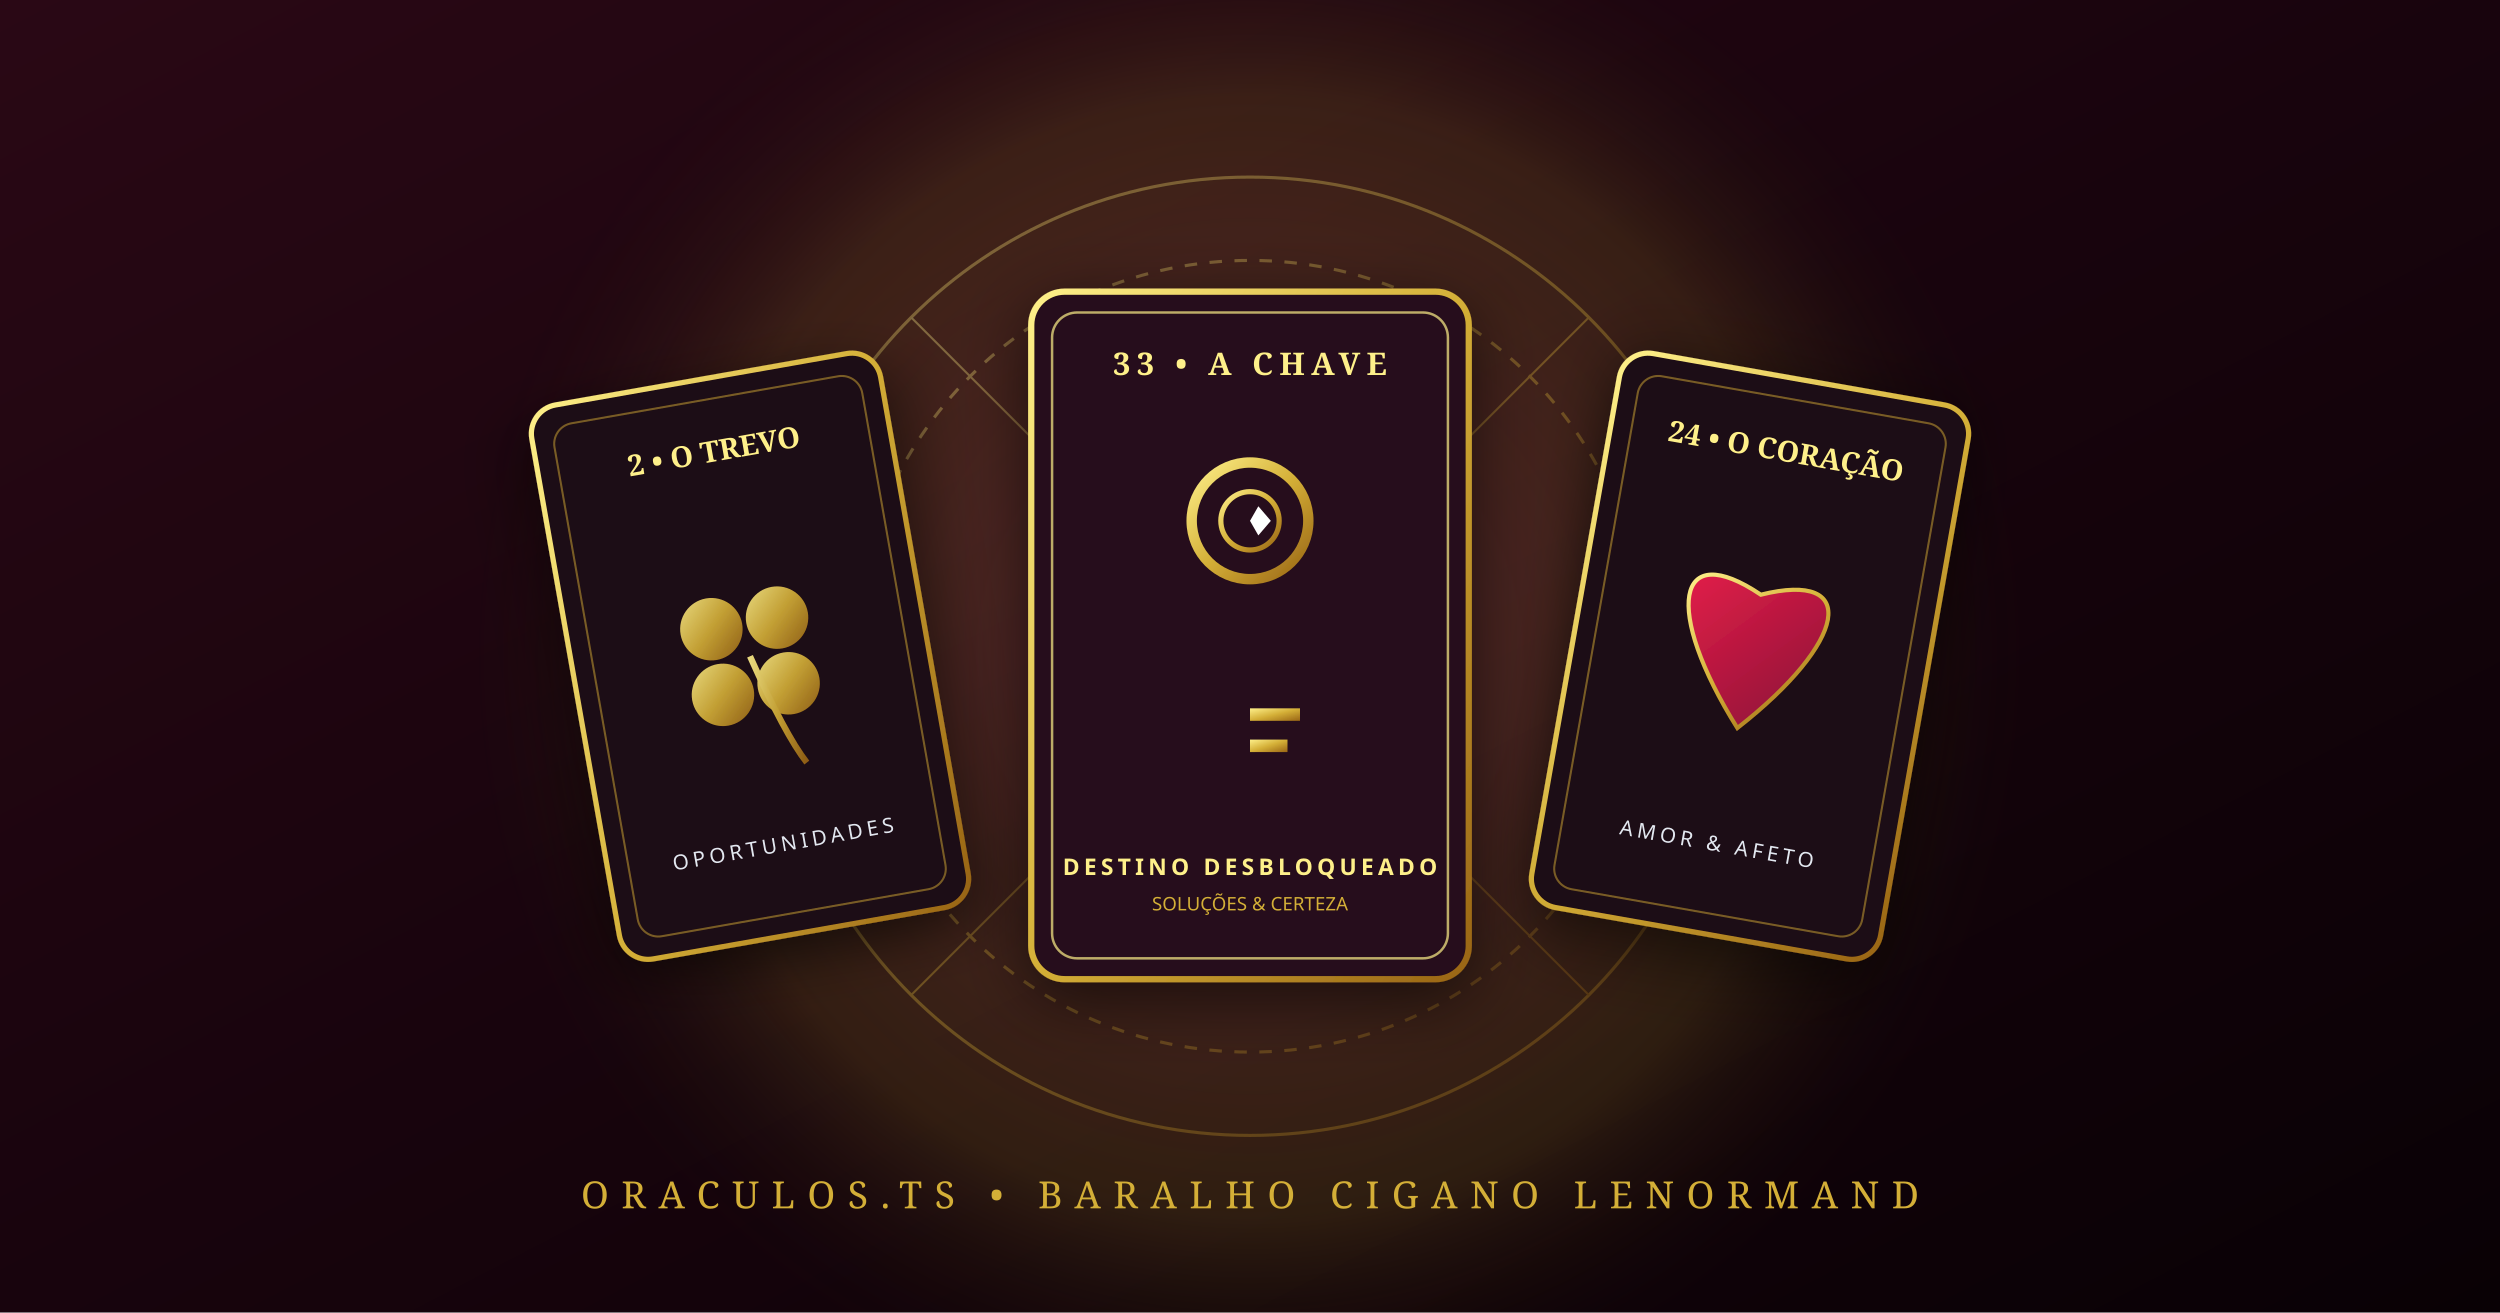
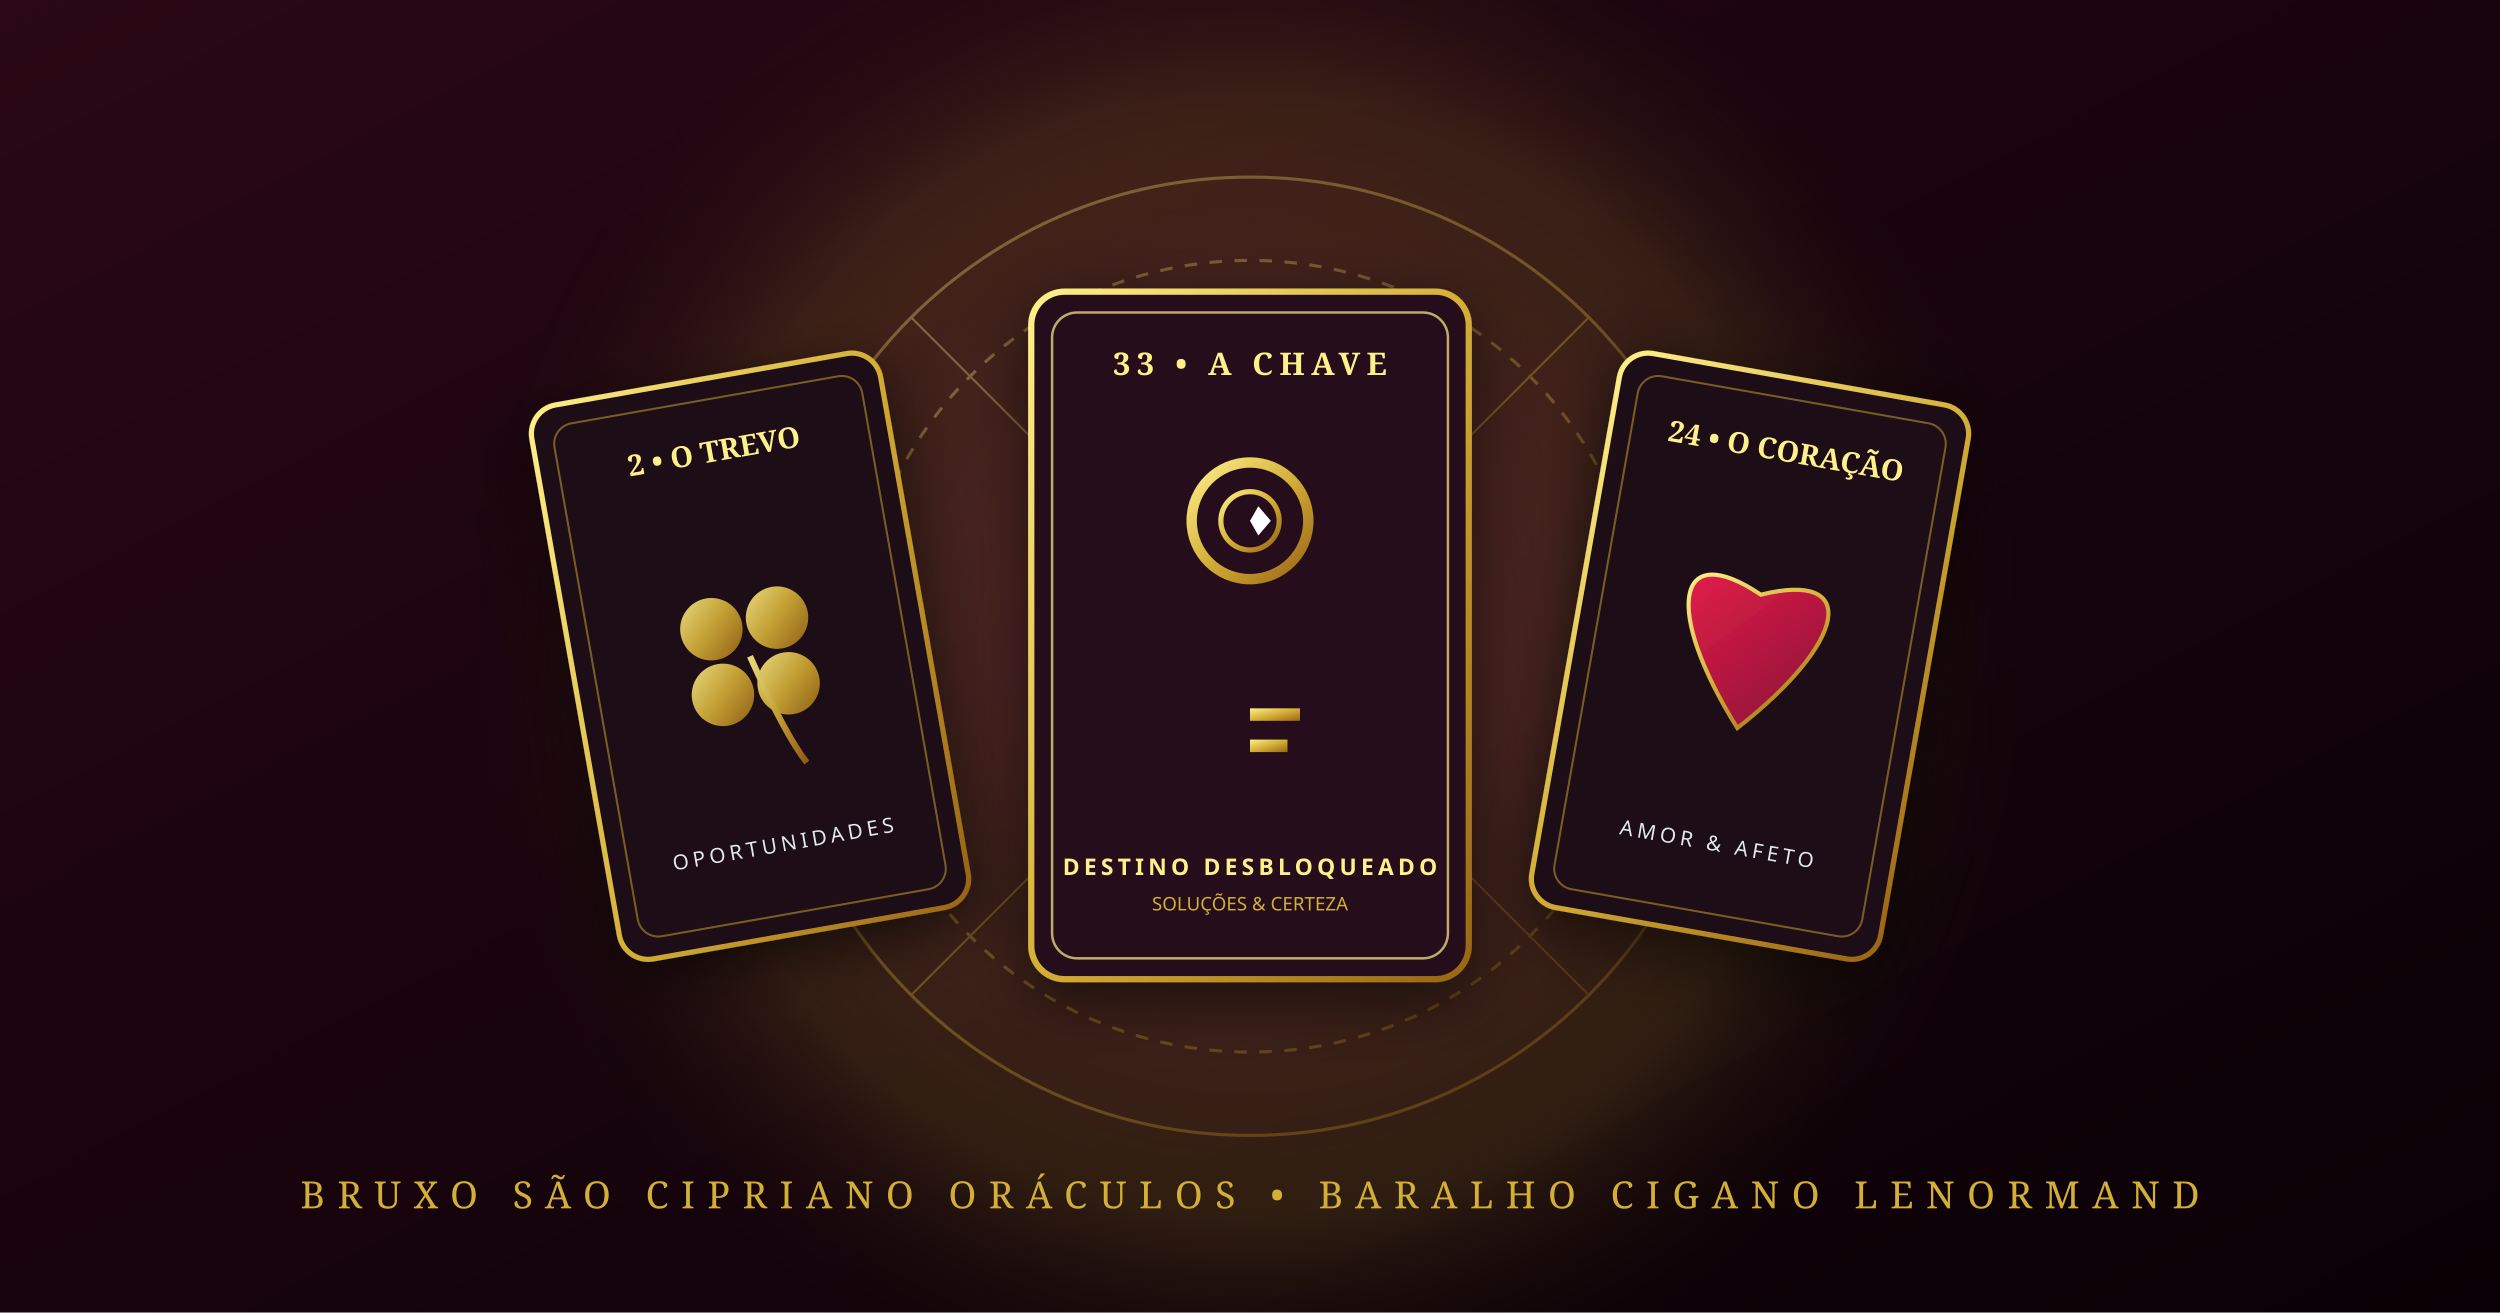
<svg xmlns="http://www.w3.org/2000/svg" viewBox="0 0 1200 630" width="1200" height="630">
  <defs>
    <linearGradient id="bgCigano" x1="0%" y1="0%" x2="100%" y2="100%">
      <stop offset="0%" stop-color="#2a0815" />
      <stop offset="50%" stop-color="#18040d" />
      <stop offset="100%" stop-color="#090105" />
    </linearGradient>
    <linearGradient id="gold" x1="0%" y1="0%" x2="100%" y2="100%">
      <stop offset="0%" stop-color="#fef08a" />
      <stop offset="50%" stop-color="#d4af37" />
      <stop offset="100%" stop-color="#996515" />
    </linearGradient>
    <linearGradient id="crimson" x1="0%" y1="0%" x2="100%" y2="100%">
      <stop offset="0%" stop-color="#e11d48" />
      <stop offset="100%" stop-color="#881337" />
    </linearGradient>
    <radialGradient id="glowCigano" cx="50%" cy="50%" r="50%">
      <stop offset="0%" stop-color="#fb7185" stop-opacity="0.3" />
      <stop offset="70%" stop-color="#d4af37" stop-opacity="0.15" />
      <stop offset="100%" stop-color="#000000" stop-opacity="0" />
    </radialGradient>
    <filter id="shadow" x="-20%" y="-20%" width="140%" height="140%">
      <feDropShadow dx="0" dy="8" stdDeviation="16" flood-color="#000" flood-opacity="0.6" />
    </filter>
  </defs>
  <rect width="1200" height="630" fill="url(#bgCigano)" />
  <circle cx="600" cy="315" r="380" fill="url(#glowCigano)" />
  <g stroke="url(#gold)" stroke-width="1.5" fill="none" opacity="0.35" transform="translate(600, 315)">
    <circle r="230" />
    <circle r="190" stroke-dasharray="6,6" />
    <circle r="60" />
    <g stroke-width="1">
      <line x1="-230" y1="0" x2="230" y2="0" />
      <line x1="0" y1="-230" x2="0" y2="230" />
      <line x1="-162.6" y1="-162.6" x2="162.6" y2="162.6" />
      <line x1="-162.6" y1="162.6" x2="162.6" y2="-162.6" />
    </g>
  </g>
  <g transform="translate(360, 315) rotate(-10)" filter="url(#shadow)">
    <rect x="-85" y="-135" width="170" height="270" rx="14" fill="#1c0a14" stroke="url(#gold)" stroke-width="2.5" />
    <rect x="-75" y="-125" width="150" height="250" rx="10" fill="none" stroke="#d4af37" stroke-width="1" stroke-opacity="0.5" />
    <text x="0" y="-95" fill="#fef08a" font-family="serif" font-size="14" font-weight="bold" text-anchor="middle">2 • O TREVO</text>
    <g transform="translate(0, 0)" fill="url(#gold)" opacity="0.9">
      <circle cx="-16" cy="-16" r="15" />
      <circle cx="16" cy="-16" r="15" />
      <circle cx="-16" cy="16" r="15" />
      <circle cx="16" cy="16" r="15" />
      <path d="M0,0 Q10,40 18,55" fill="none" stroke="url(#gold)" stroke-width="3" />
    </g>
    <text x="0" y="95" fill="#e2e8f0" font-family="sans-serif" font-size="10" text-anchor="middle" letter-spacing="2">OPORTUNIDADES</text>
  </g>
  <g transform="translate(840, 315) rotate(10)" filter="url(#shadow)">
    <rect x="-85" y="-135" width="170" height="270" rx="14" fill="#1c0a14" stroke="url(#gold)" stroke-width="2.5" />
    <rect x="-75" y="-125" width="150" height="250" rx="10" fill="none" stroke="#d4af37" stroke-width="1" stroke-opacity="0.5" />
    <text x="0" y="-95" fill="#fef08a" font-family="serif" font-size="14" font-weight="bold" text-anchor="middle">24 • O CORAÇÃO</text>
    <path d="M0,25 C-45,-25 -45,-60 0,-40 C45,-60 45,-25 0,25 Z" fill="url(#crimson)" stroke="url(#gold)" stroke-width="2" transform="translate(0, 10)" />
    <text x="0" y="95" fill="#e2e8f0" font-family="sans-serif" font-size="10" text-anchor="middle" letter-spacing="2">AMOR &amp; AFETO</text>
  </g>
  <g transform="translate(600, 305)" filter="url(#shadow)">
    <rect x="-105" y="-165" width="210" height="330" rx="16" fill="#250d1a" stroke="url(#gold)" stroke-width="3" />
    <rect x="-95" y="-155" width="190" height="310" rx="12" fill="none" stroke="#fef08a" stroke-width="1.2" stroke-opacity="0.7" />
    <text x="0" y="-125" fill="#fef08a" font-family="serif" font-size="15" font-weight="bold" text-anchor="middle" letter-spacing="3">33 • A CHAVE</text>
    <g transform="translate(0, -10)">
      <circle cx="0" cy="-45" r="28" fill="none" stroke="url(#gold)" stroke-width="5" />
      <circle cx="0" cy="-45" r="14" fill="none" stroke="url(#gold)" stroke-width="2.5" />
      <line x1="0" y1="-17" x2="0" y2="70" stroke="url(#gold)" stroke-width="6" stroke-linecap="round" />
      <rect x="0" y="45" width="24" height="6" fill="url(#gold)" />
      <rect x="0" y="60" width="18" height="6" fill="url(#gold)" />
      <polygon points="0,-45 4,-38 10,-45 4,-52" fill="#fff" />
    </g>
    <text x="0" y="115" fill="#fef08a" font-family="sans-serif" font-size="11" font-weight="bold" text-anchor="middle" letter-spacing="2">DESTINO DESBLOQUEADO</text>
    <text x="0" y="132" fill="#d4af37" font-family="sans-serif" font-size="9" text-anchor="middle">SOLUÇÕES &amp; CERTEZA</text>
  </g>
-   <text x="600" y="580" fill="#d4af37" font-family="serif" font-size="18" font-weight="300" text-anchor="middle" letter-spacing="6">ORACULOS.TS • BARALHO CIGANO LENORMAND</text>
+   <text x="600" y="580" fill="#d4af37" font-family="serif" font-size="18" font-weight="300" text-anchor="middle" letter-spacing="6">BRUXO SÃO CIPRIANO ORÁCULOS • BARALHO CIGANO LENORMAND</text>
</svg>
